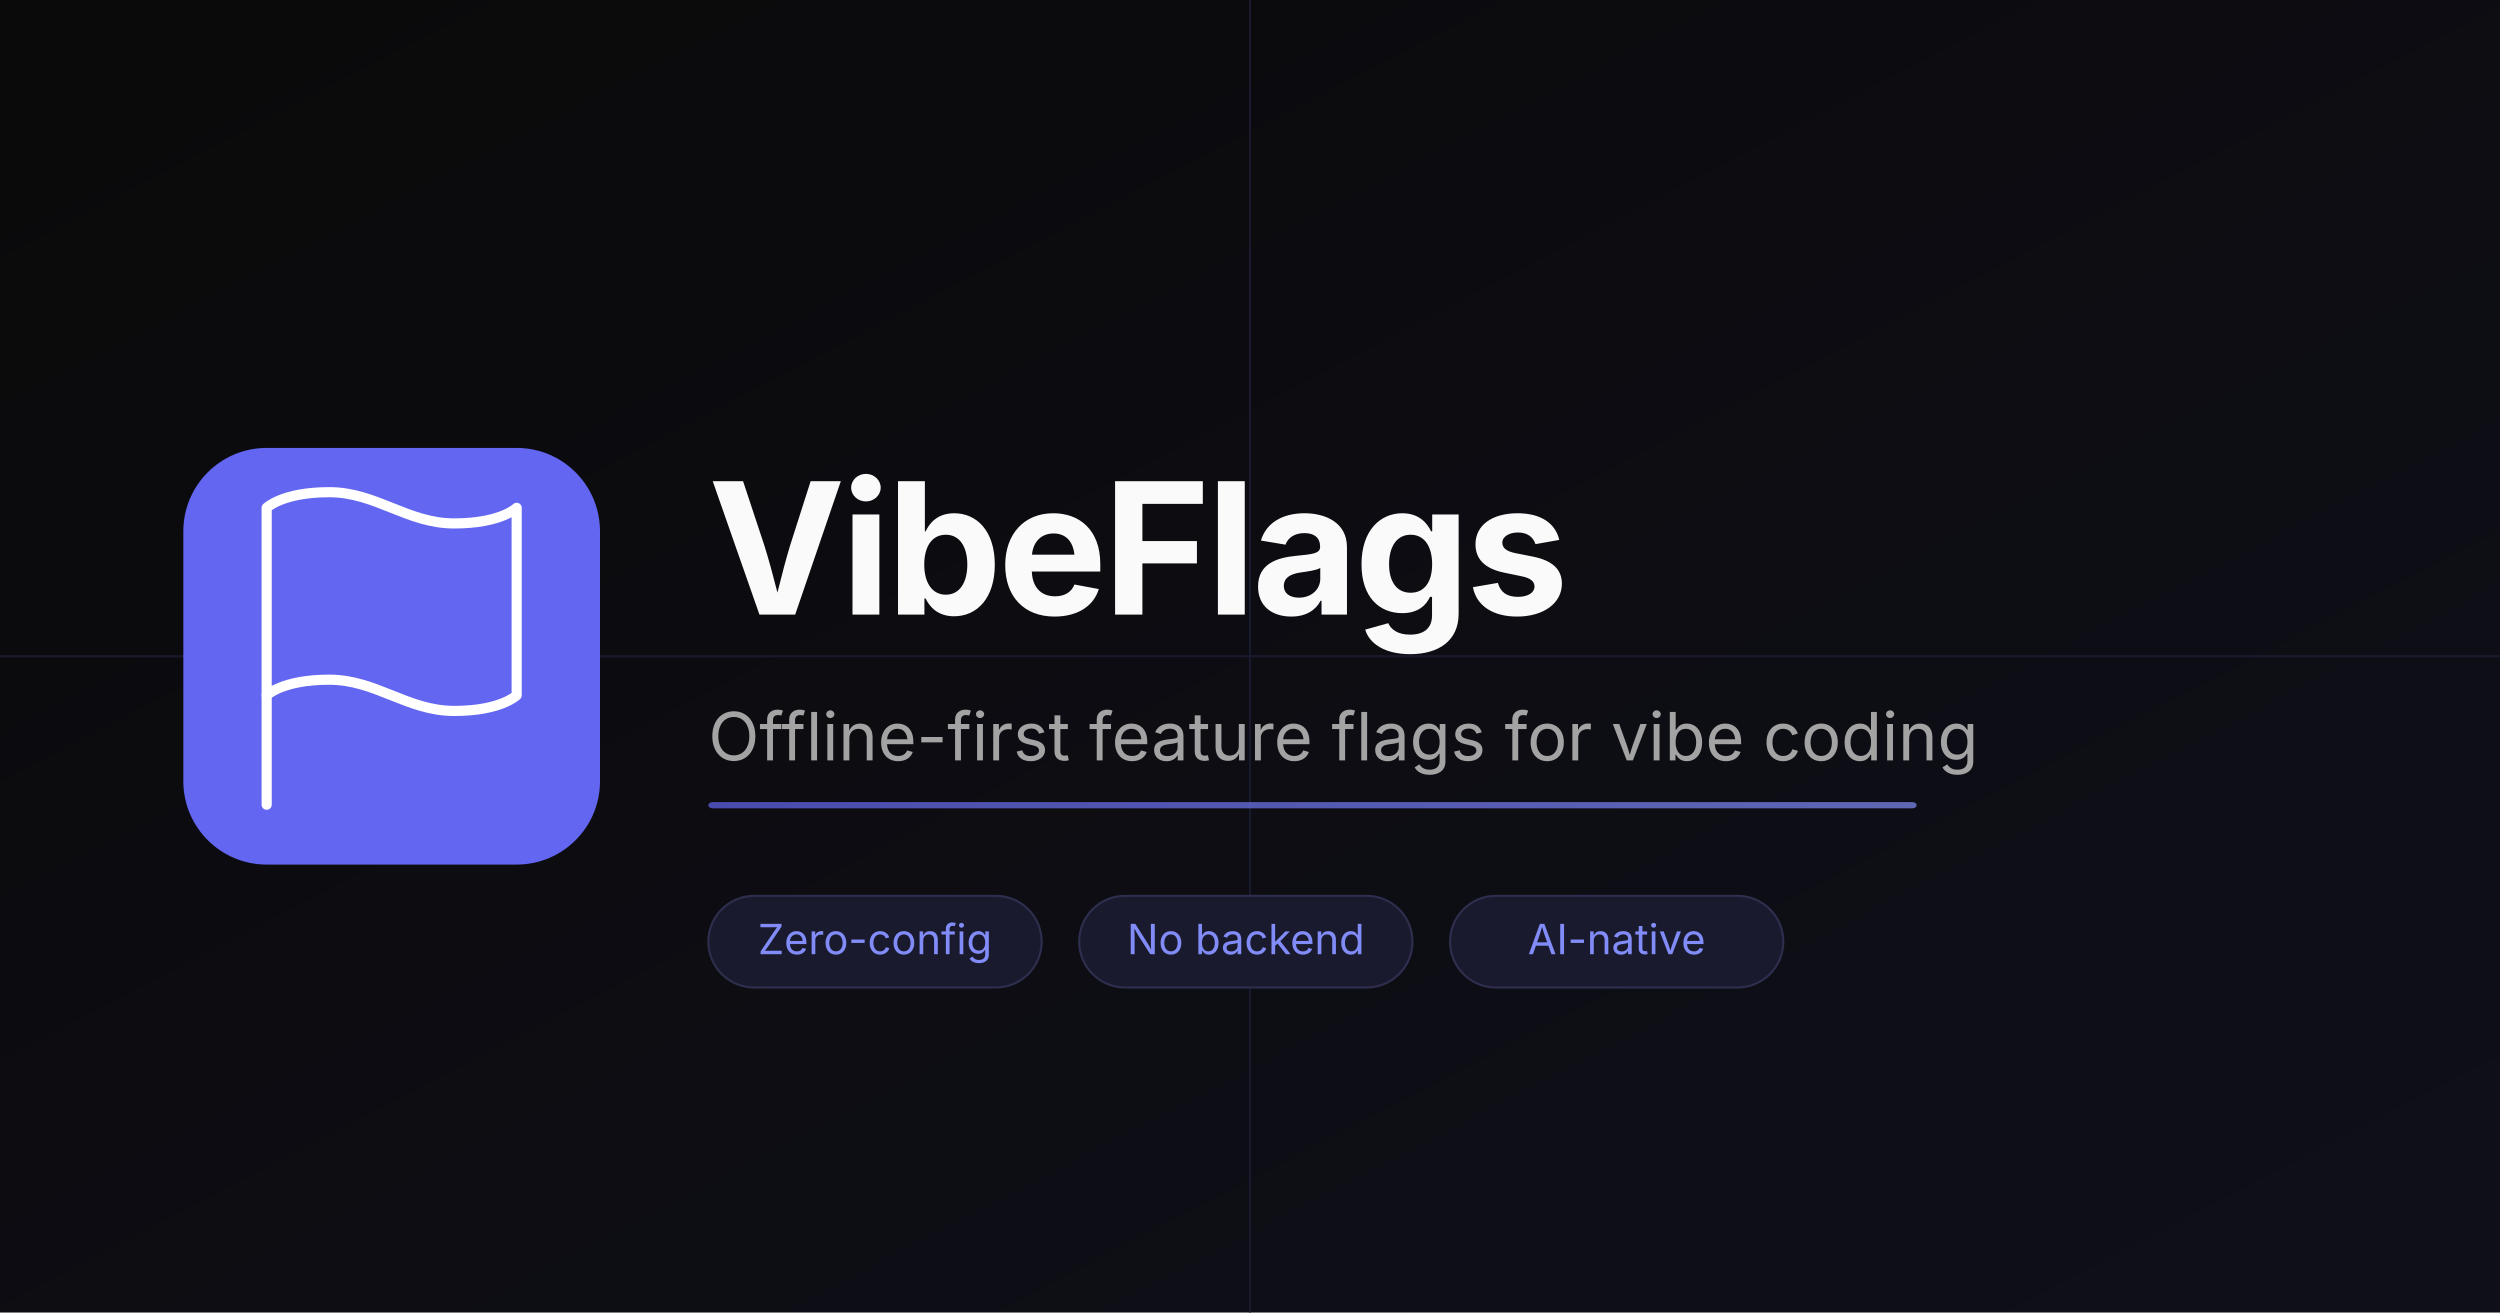
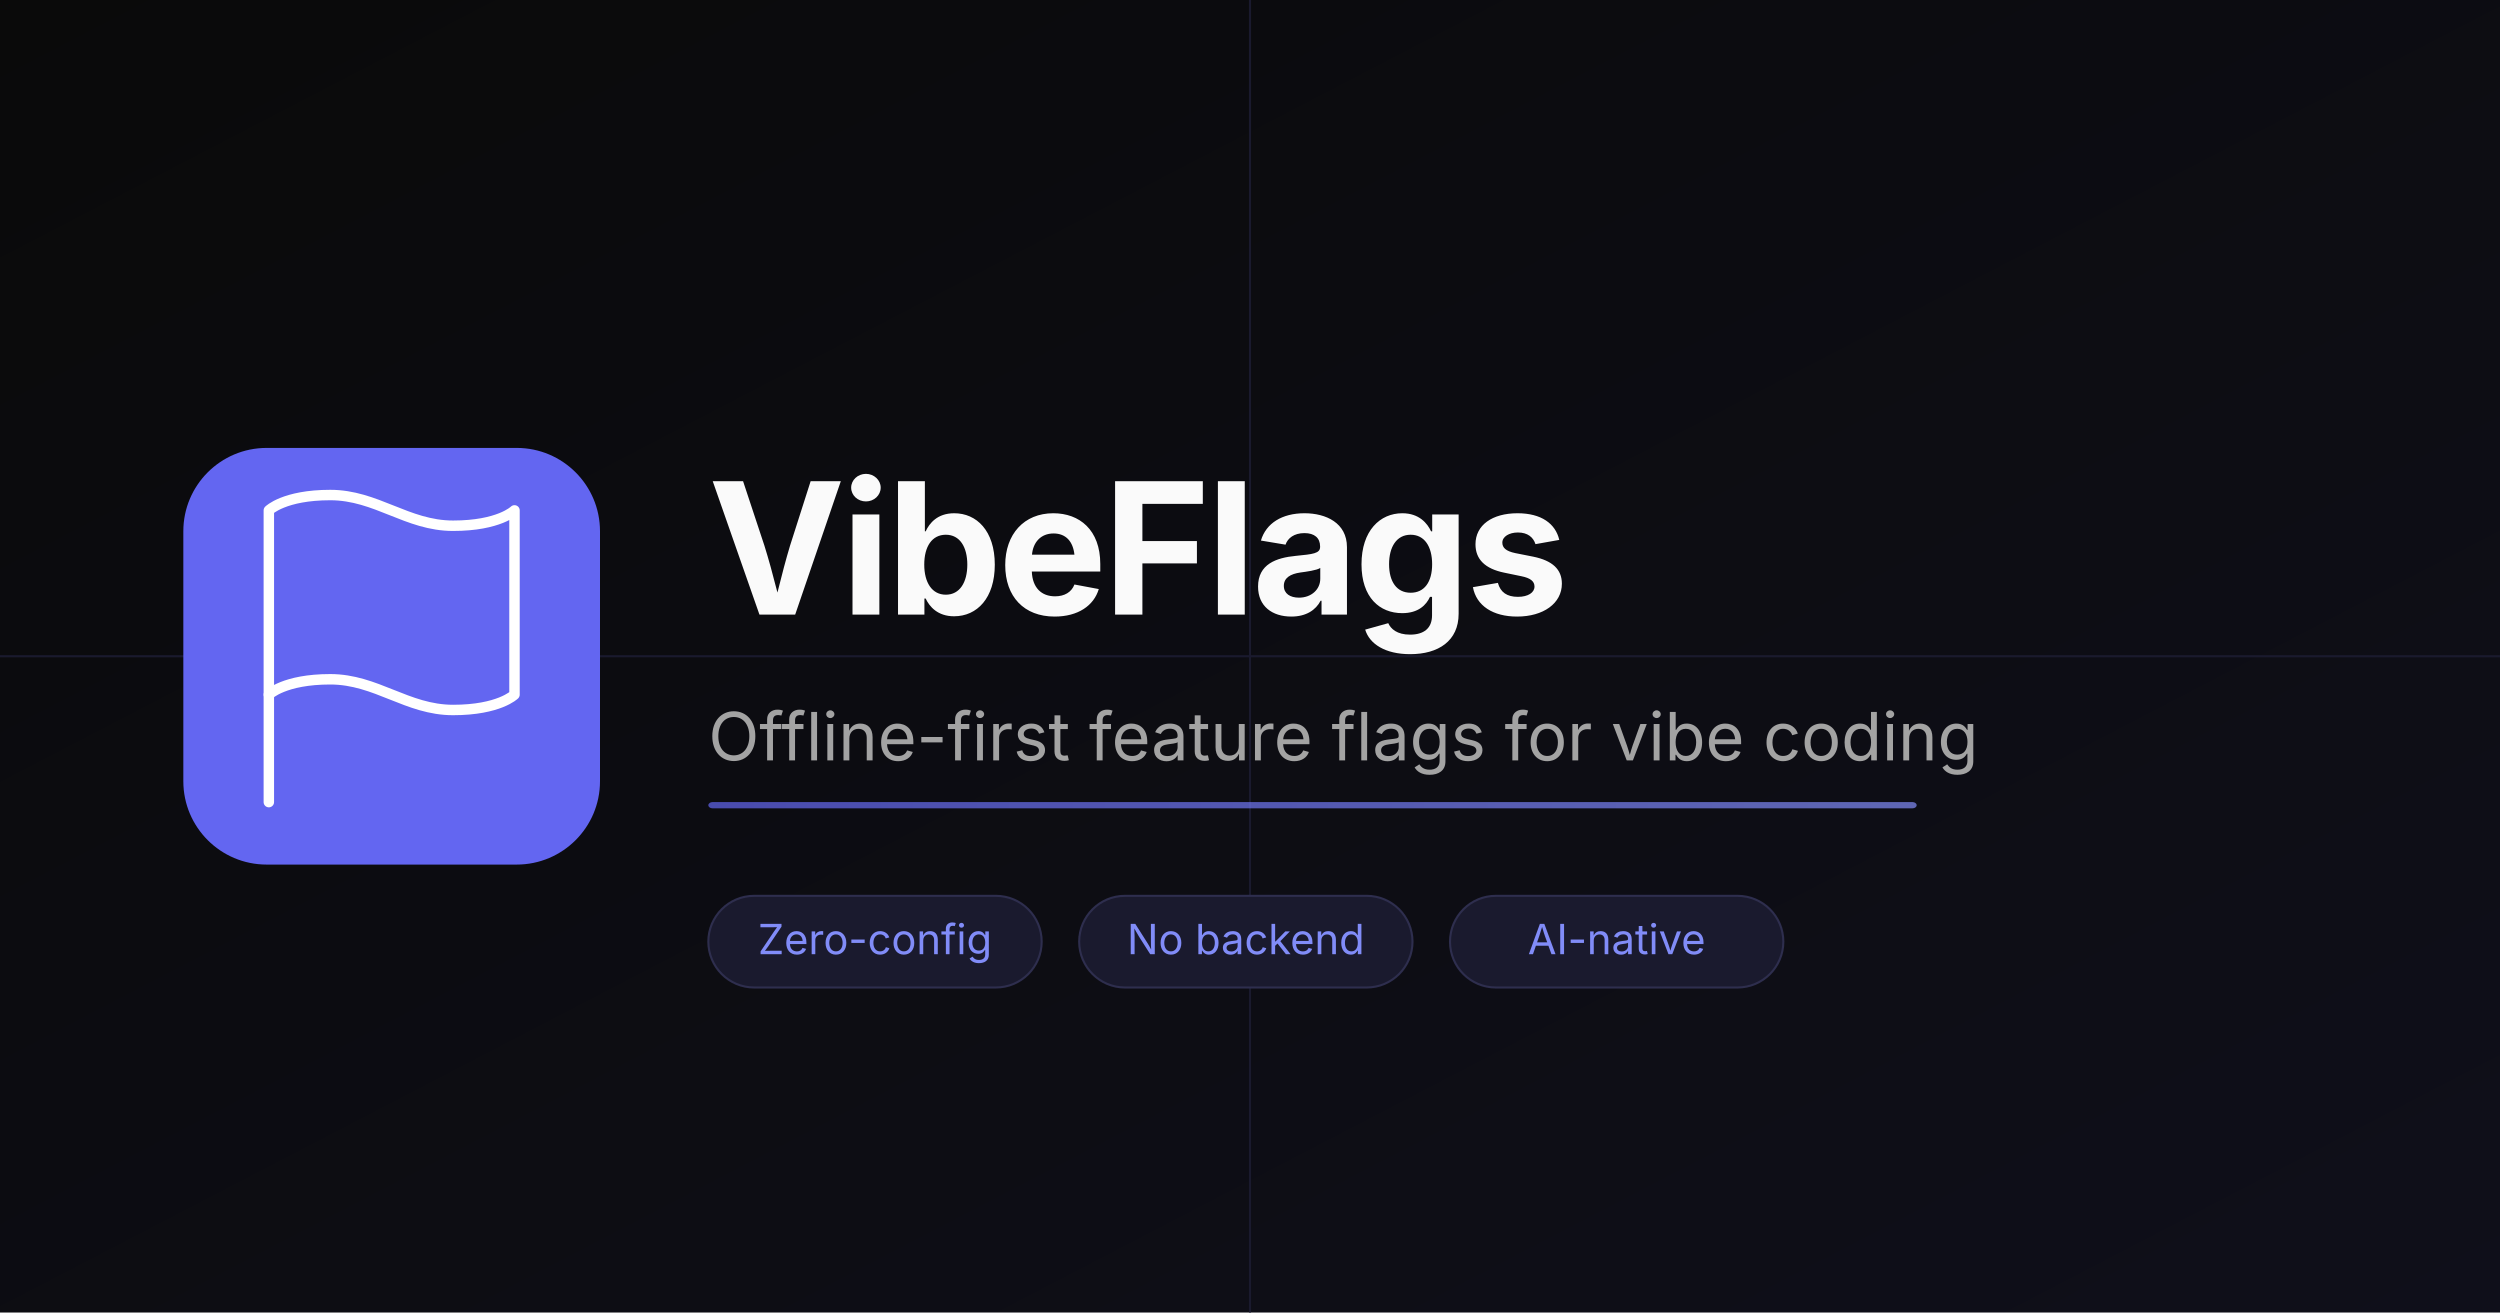
<svg xmlns="http://www.w3.org/2000/svg" viewBox="0 0 1200 630" width="1200" height="630">
  <defs>
    <linearGradient id="bg" x1="0%" y1="0%" x2="100%" y2="100%">
      <stop offset="0%" style="stop-color:#0a0a0a" />
      <stop offset="100%" style="stop-color:#0f0f1a" />
    </linearGradient>
    <linearGradient id="accent" x1="0%" y1="0%" x2="100%" y2="0%">
      <stop offset="0%" style="stop-color:#6366f1" />
      <stop offset="100%" style="stop-color:#818cf8" />
    </linearGradient>
  </defs>
  <rect width="1200" height="630" fill="url(#bg)" />
  <line x1="0" y1="315" x2="1200" y2="315" stroke="#1a1a2e" stroke-width="1" />
  <line x1="600" y1="0" x2="600" y2="630" stroke="#1a1a2e" stroke-width="1" />
  <rect x="88" y="215" width="200" height="200" rx="40" fill="#6366f1" />
-   <g transform="translate(98, 221.25) scale(7.5)" stroke="#ffffff" stroke-width="0.65" stroke-linecap="round" stroke-linejoin="round" fill="none">
+   <g transform="translate(99.56, 222.875) scale(7.37)" stroke="#ffffff" stroke-width="0.68" stroke-linecap="round" stroke-linejoin="round" fill="none">
    <path d="M4 15s1-1 4-1 5 2 8 2 4-1 4-1V3s-1 1-4 1-5-2-8-2-4 1-4 1z" />
    <line x1="4" y1="22" x2="4" y2="15" />
  </g>
  <text x="340" y="295" font-family="system-ui, -apple-system, sans-serif" font-size="88" font-weight="700" fill="#fafafa" letter-spacing="-2">VibeFlags</text>
  <text x="340" y="365" font-family="system-ui, -apple-system, sans-serif" font-size="32" font-weight="400" fill="#a3a3a3">Offline-first feature flags for vibe coding</text>
  <rect x="340" y="385" width="580" height="3" rx="2" fill="url(#accent)" opacity="0.7" />
  <rect x="340" y="430" width="160" height="44" rx="22" fill="#1a1a2e" stroke="#2e2e4e" stroke-width="1" />
  <text x="420" y="458" text-anchor="middle" font-family="system-ui, -apple-system, sans-serif" font-size="20" fill="#818cf8">Zero-config</text>
  <rect x="518" y="430" width="160" height="44" rx="22" fill="#1a1a2e" stroke="#2e2e4e" stroke-width="1" />
  <text x="598" y="458" text-anchor="middle" font-family="system-ui, -apple-system, sans-serif" font-size="20" fill="#818cf8">No backend</text>
  <rect x="696" y="430" width="160" height="44" rx="22" fill="#1a1a2e" stroke="#2e2e4e" stroke-width="1" />
  <text x="776" y="458" text-anchor="middle" font-family="system-ui, -apple-system, sans-serif" font-size="20" fill="#818cf8">AI-native</text>
</svg>
